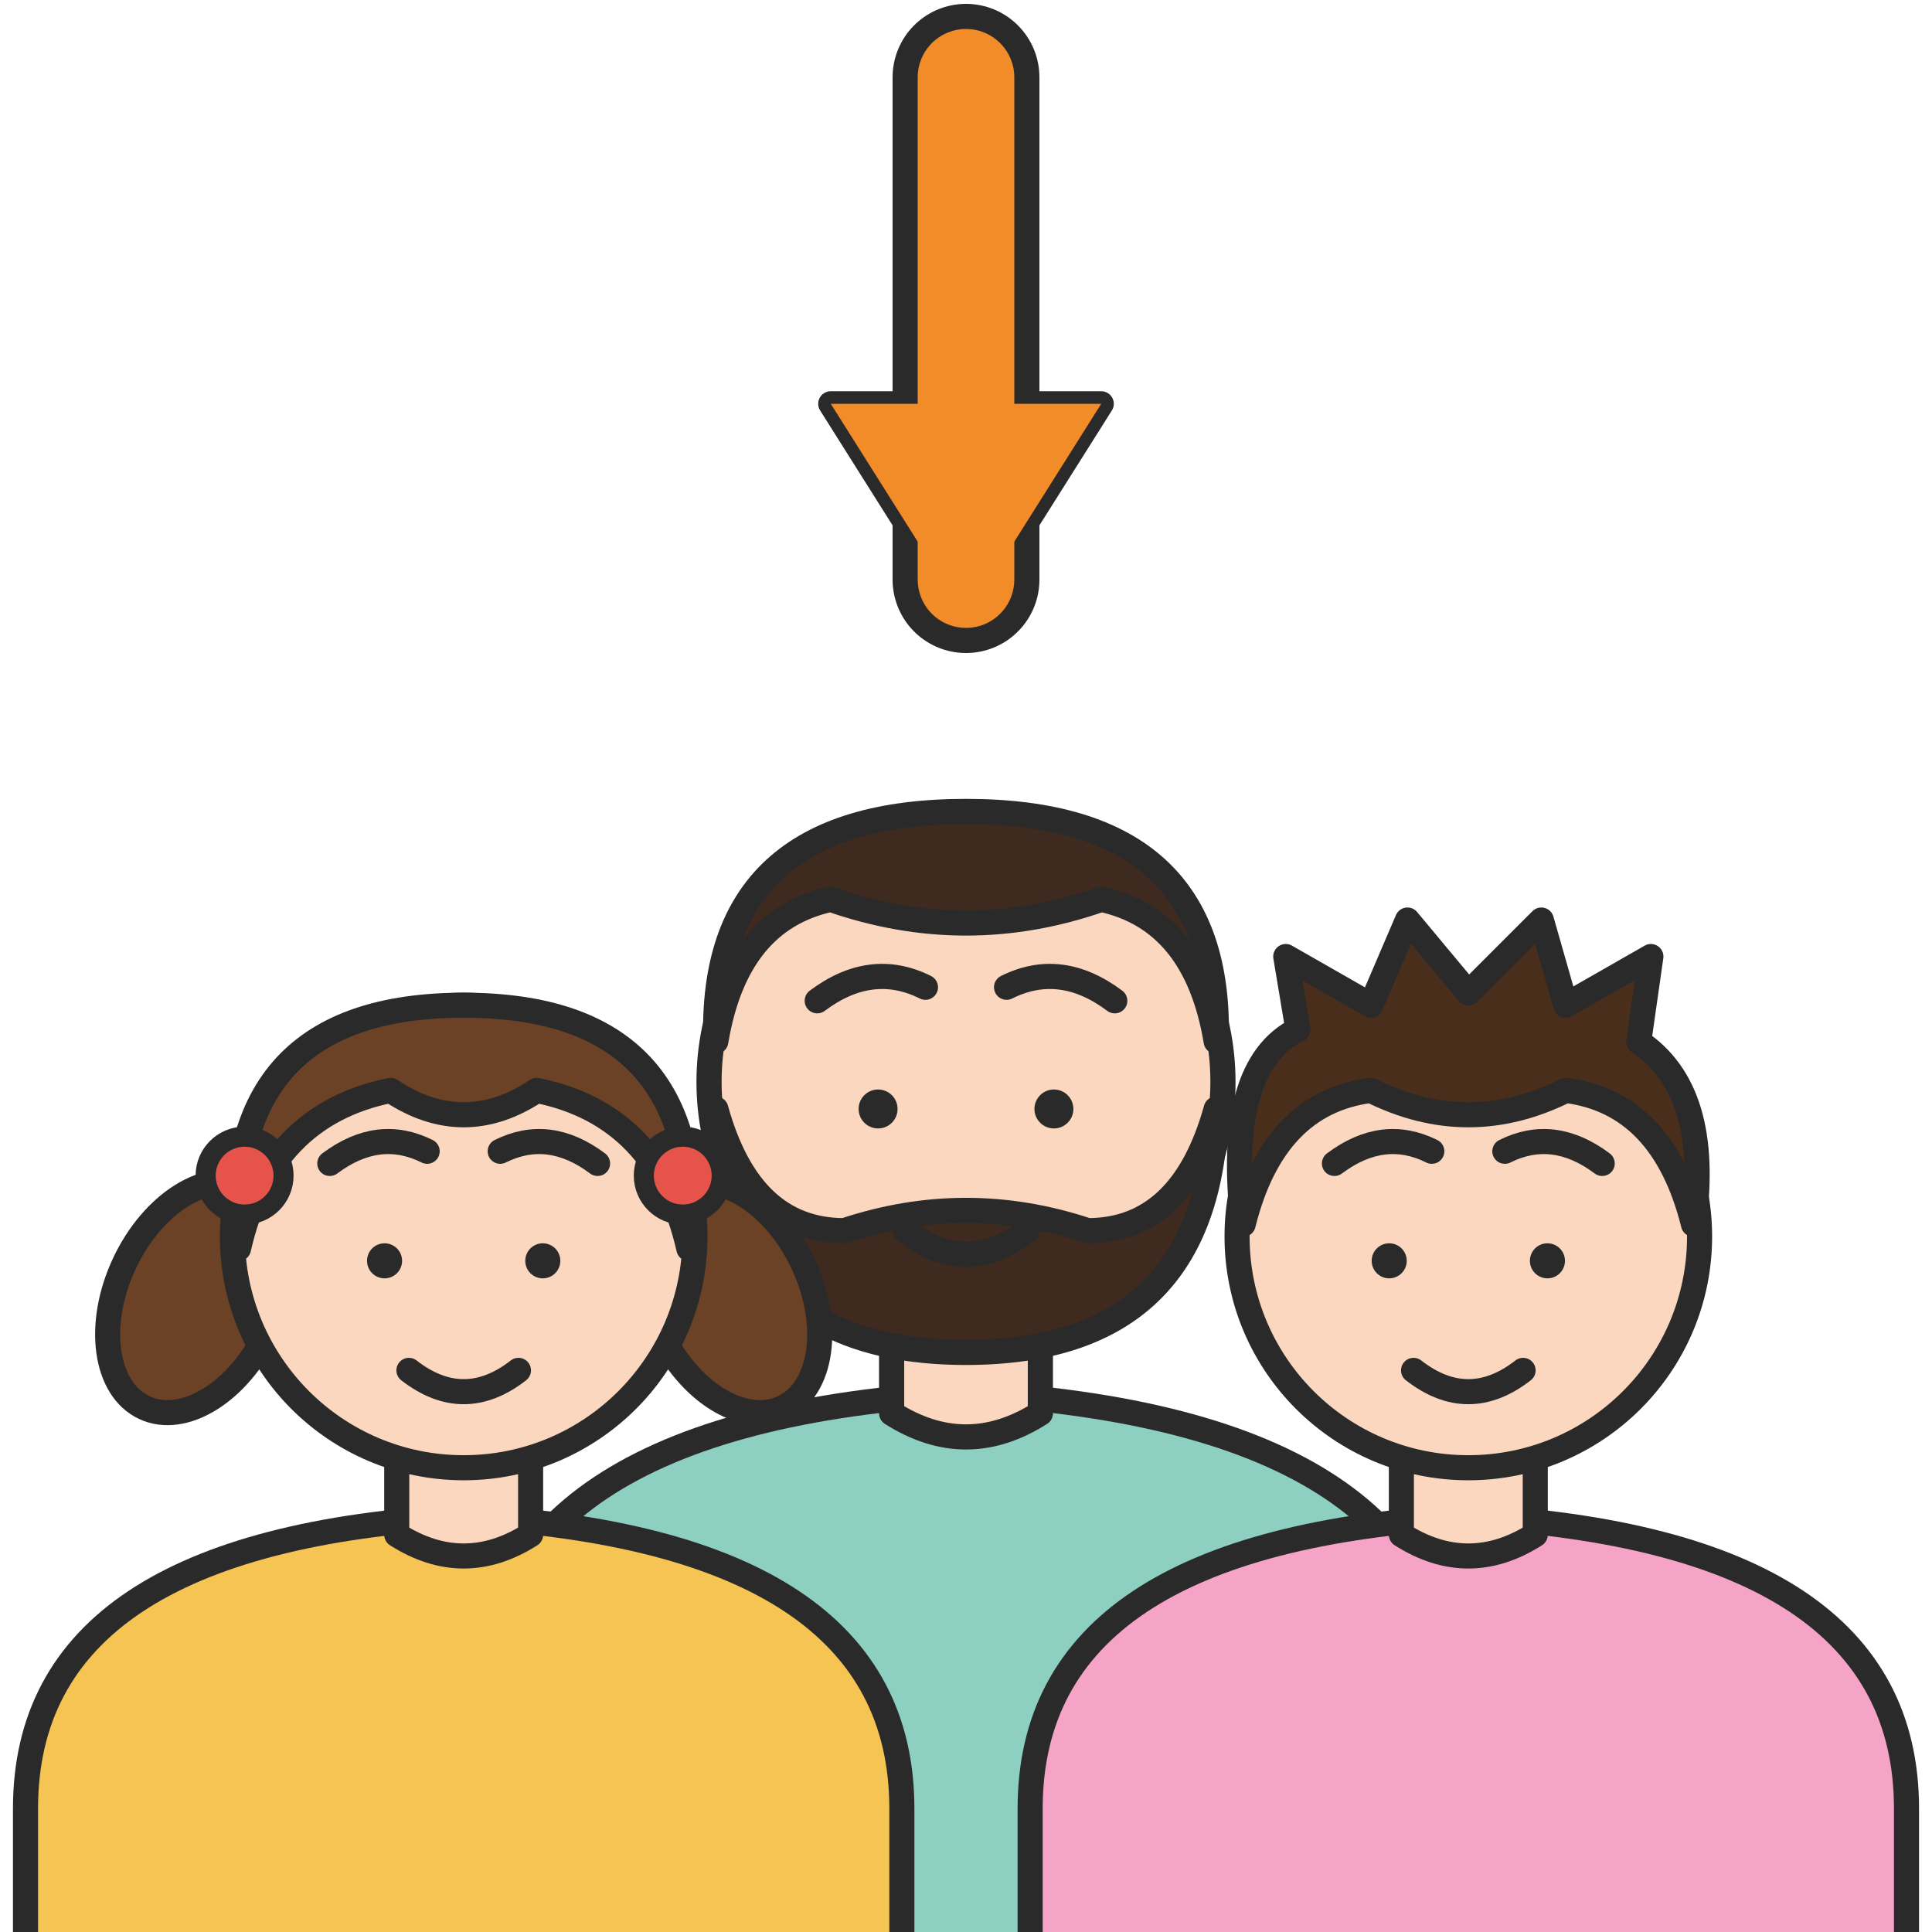
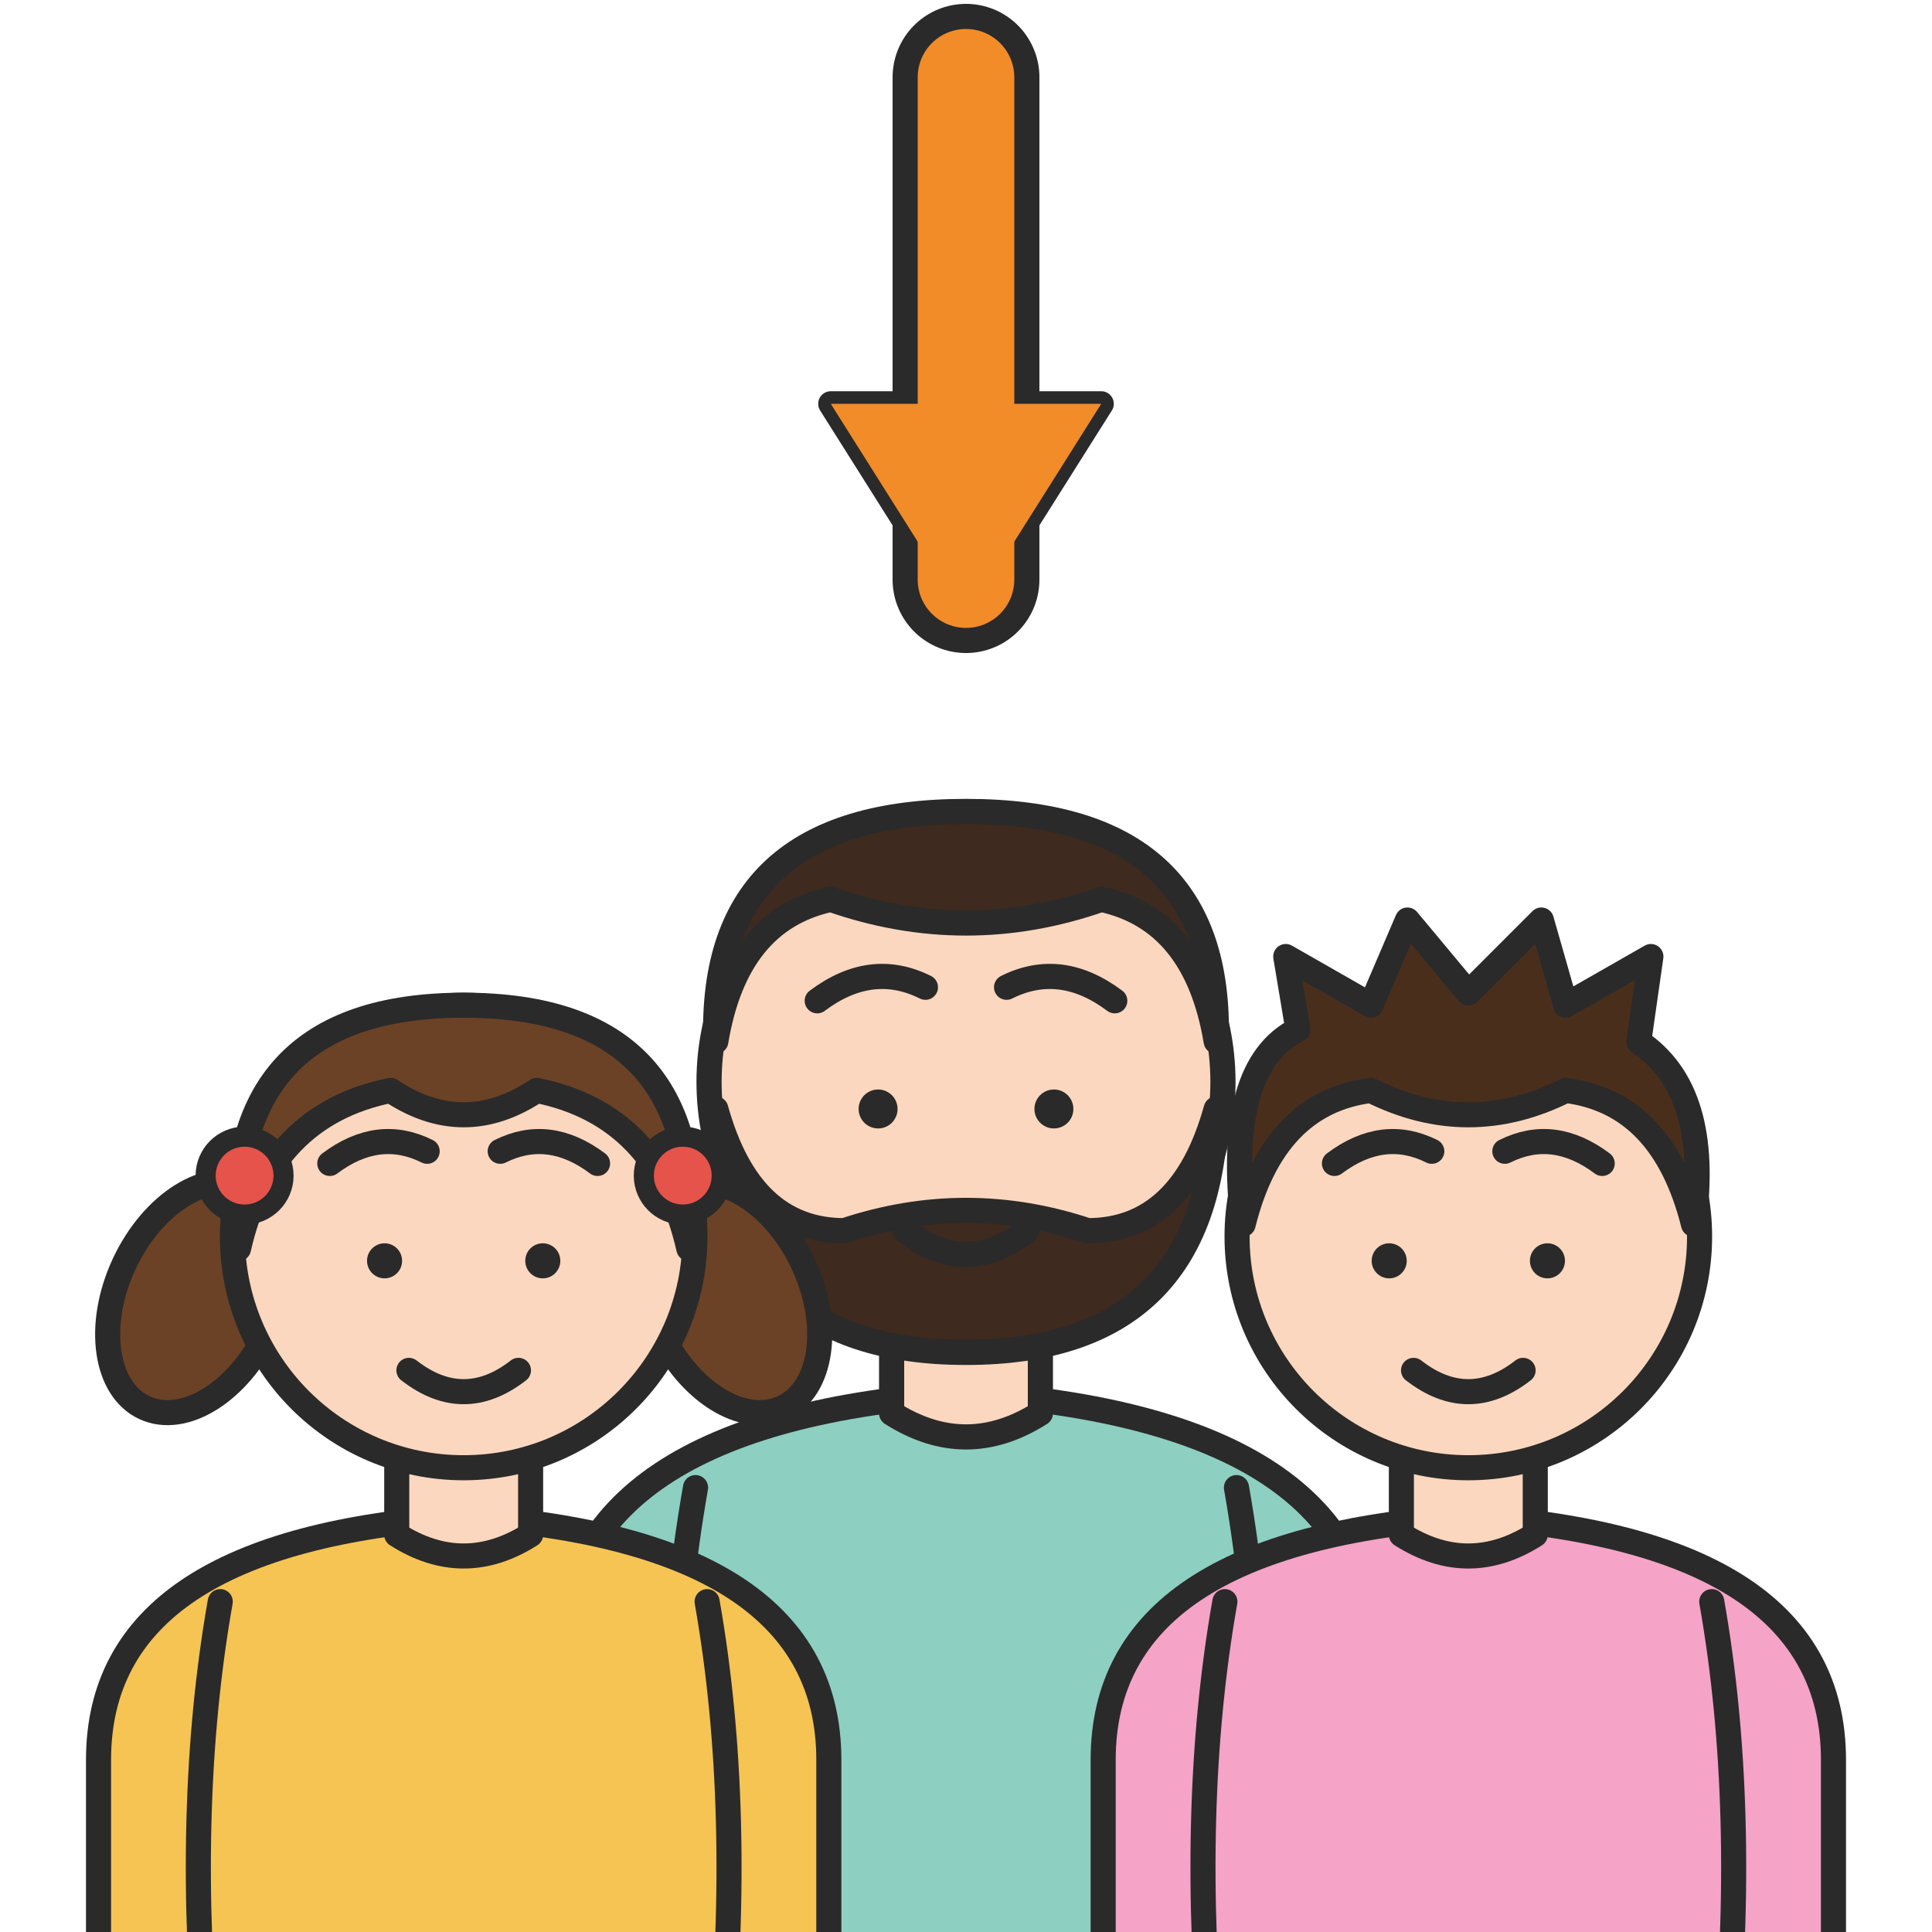
<svg xmlns="http://www.w3.org/2000/svg" viewBox="0 0 100 100" width="512" height="512" stroke-linecap="round" stroke-linejoin="round" role="img" aria-label="oni">
  <g transform="translate(50 56) scale(0.7) translate(-50 -36)">
-     <path d="M14 104 V83 Q14 61 50 59 Q86 61 86 83 V104 Z" fill="#8DCFC1" stroke="#2A2A2A" stroke-width="1.86" />
+     <path d="M20 104 V79 Q20 61 50 59 Q80 61 80 79 V104 Z" fill="#8DCFC1" stroke="#2A2A2A" stroke-width="1.86" />
+     <path d="M30 66 Q27 83 29 104 M70 66 Q73 83 71 104" fill="none" stroke="#2A2A2A" stroke-width="1.86" />
    <path d="M44.5 51 V60.5 Q50 64 55.5 60.5 V51" fill="#FAD7BE" stroke="#2A2A2A" stroke-width="1.86" />
    <circle cx="50" cy="36" r="19" fill="#FAD7BE" stroke="#2A2A2A" stroke-width="1.86" />
    <path d="M31.5 33 Q31 16 50 16 Q69 16 68.5 33 Q67 24 60 22.5 Q50 26 40 22.5 Q33 24 31.5 33 Z" fill="#3E2A1E" stroke="#2A2A2A" stroke-width="1.86" />
    <path d="M31.5 38 Q32 56 50 56 Q68 56 68.5 38 Q66 47 59 47 Q50 44 41 47 Q34 47 31.5 38 Z" fill="#3E2A1E" stroke="#2A2A2A" stroke-width="1.86" />
    <path d="M39 30 Q43 27 47 29" fill="none" stroke="#2A2A2A" stroke-width="1.86" />
    <path d="M53 29 Q57 27 61 30" fill="none" stroke="#2A2A2A" stroke-width="1.86" />
    <circle cx="43.5" cy="38.0" r="1.44" fill="#2A2A2A" stroke="#2A2A2A" stroke-width="0.0" />
    <circle cx="56.5" cy="38.0" r="1.44" fill="#2A2A2A" stroke="#2A2A2A" stroke-width="0.0" />
    <path d="M45.5 47 Q50 50.5 54.5 47" fill="none" stroke="#2A2A2A" stroke-width="1.86" />
  </g>
  <g transform="translate(24 64) scale(0.63) translate(-50 -36)">
-     <path d="M14 104 V83 Q14 61 50 59 Q86 61 86 83 V104 Z" fill="#F6C453" stroke="#2A2A2A" stroke-width="2.06" />
+     <path d="M20 104 V79 Q20 61 50 59 Q80 61 80 79 V104 Z" fill="#F6C453" stroke="#2A2A2A" stroke-width="2.06" />
+     <path d="M30 66 Q27 83 29 104 M70 66 Q73 83 71 104" fill="none" stroke="#2A2A2A" stroke-width="2.06" />
    <ellipse cx="28" cy="41" rx="6.5" ry="10" fill="#6B4226" stroke="#2A2A2A" stroke-width="2.06" transform="rotate(25 28 41)" />
    <ellipse cx="72" cy="41" rx="6.5" ry="10" fill="#6B4226" stroke="#2A2A2A" stroke-width="2.06" transform="rotate(-25 72 41)" />
    <path d="M44.5 51 V60.5 Q50 64 55.5 60.5 V51" fill="#FAD7BE" stroke="#2A2A2A" stroke-width="2.06" />
    <circle cx="50" cy="36" r="19" fill="#FAD7BE" stroke="#2A2A2A" stroke-width="2.06" />
    <path d="M31.5 37 Q30 17 50 17 Q70 17 68.5 37 Q66 26 56 24 Q50 28 44 24 Q34 26 31.5 37 Z" fill="#6B4226" stroke="#2A2A2A" stroke-width="2.06" />
    <circle cx="32" cy="31" r="3.2" fill="#E5534B" stroke="#2A2A2A" stroke-width="1.65" />
    <circle cx="68" cy="31" r="3.2" fill="#E5534B" stroke="#2A2A2A" stroke-width="1.65" />
    <path d="M39 30 Q43 27 47 29" fill="none" stroke="#2A2A2A" stroke-width="2.06" />
    <path d="M53 29 Q57 27 61 30" fill="none" stroke="#2A2A2A" stroke-width="2.06" />
    <circle cx="43.5" cy="38.0" r="1.44" fill="#2A2A2A" stroke="#2A2A2A" stroke-width="0.0" />
    <circle cx="56.5" cy="38.0" r="1.44" fill="#2A2A2A" stroke="#2A2A2A" stroke-width="0.0" />
    <path d="M45.5 47 Q50 50.5 54.5 47" fill="none" stroke="#2A2A2A" stroke-width="2.06" />
  </g>
  <g transform="translate(76 64) scale(0.63) translate(-50 -36)">
-     <path d="M14 104 V83 Q14 61 50 59 Q86 61 86 83 V104 Z" fill="#F5A3C7" stroke="#2A2A2A" stroke-width="2.06" />
+     <path d="M20 104 V79 Q20 61 50 59 Q80 61 80 79 V104 Z" fill="#F5A3C7" stroke="#2A2A2A" stroke-width="2.06" />
+     <path d="M30 66 Q27 83 29 104 M70 66 Q73 83 71 104" fill="none" stroke="#2A2A2A" stroke-width="2.06" />
    <path d="M44.5 51 V60.5 Q50 64 55.5 60.5 V51" fill="#FAD7BE" stroke="#2A2A2A" stroke-width="2.06" />
    <circle cx="50" cy="36" r="19" fill="#FAD7BE" stroke="#2A2A2A" stroke-width="2.06" />
    <path d="M31.5 35 Q30 22 36 19 L35 13 L42 17 L45 10 L50 16 L56 10 L58 17 L65 13 L64 20 Q70 24 68.5 35 Q66 25 58 24 Q50 28 42 24 Q34 25 31.5 35 Z" fill="#4A2E1C" stroke="#2A2A2A" stroke-width="2.06" />
    <path d="M39 30 Q43 27 47 29" fill="none" stroke="#2A2A2A" stroke-width="2.06" />
    <path d="M53 29 Q57 27 61 30" fill="none" stroke="#2A2A2A" stroke-width="2.06" />
    <circle cx="43.5" cy="38.0" r="1.44" fill="#2A2A2A" stroke="#2A2A2A" stroke-width="0.0" />
    <circle cx="56.5" cy="38.0" r="1.44" fill="#2A2A2A" stroke="#2A2A2A" stroke-width="0.0" />
    <path d="M45.5 47 Q50 50.5 54.5 47" fill="none" stroke="#2A2A2A" stroke-width="2.06" />
  </g>
  <path d="M50 4 V30" fill="none" stroke="#2A2A2A" stroke-width="7.6" />
  <path d="M50.0 32.0 L43.0 20.9 L57.0 20.9 Z" fill="#F28C28" stroke="#2A2A2A" stroke-width="1.3" />
  <path d="M50 4 V30" fill="none" stroke="#F28C28" stroke-width="5" />
  <path d="M50.0 32.0 L43.0 20.9 L57.0 20.9 Z" fill="#F28C28" stroke="#2A2A2A" stroke-width="0" />
</svg>
